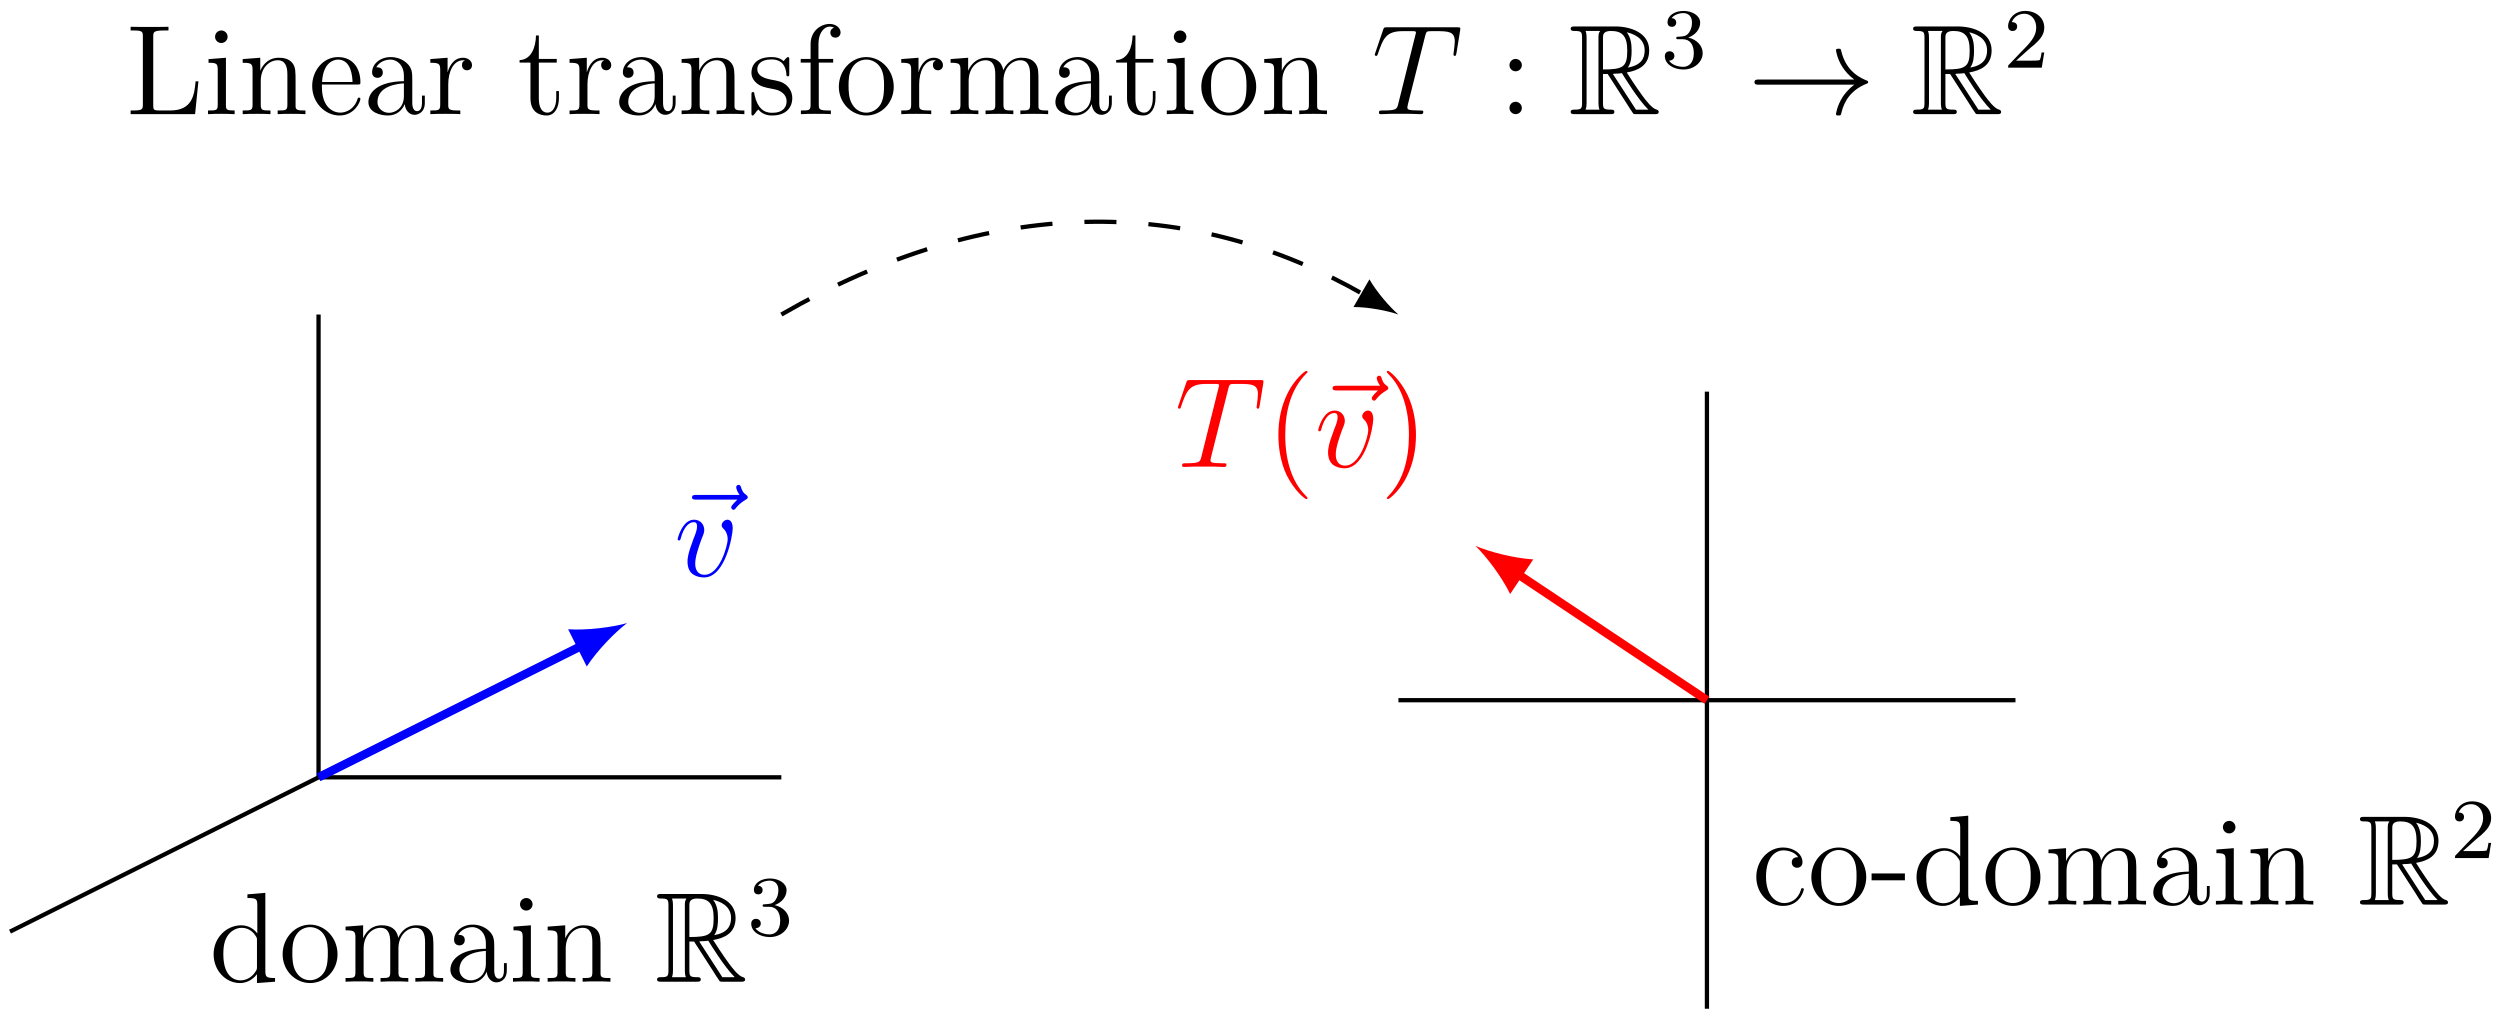
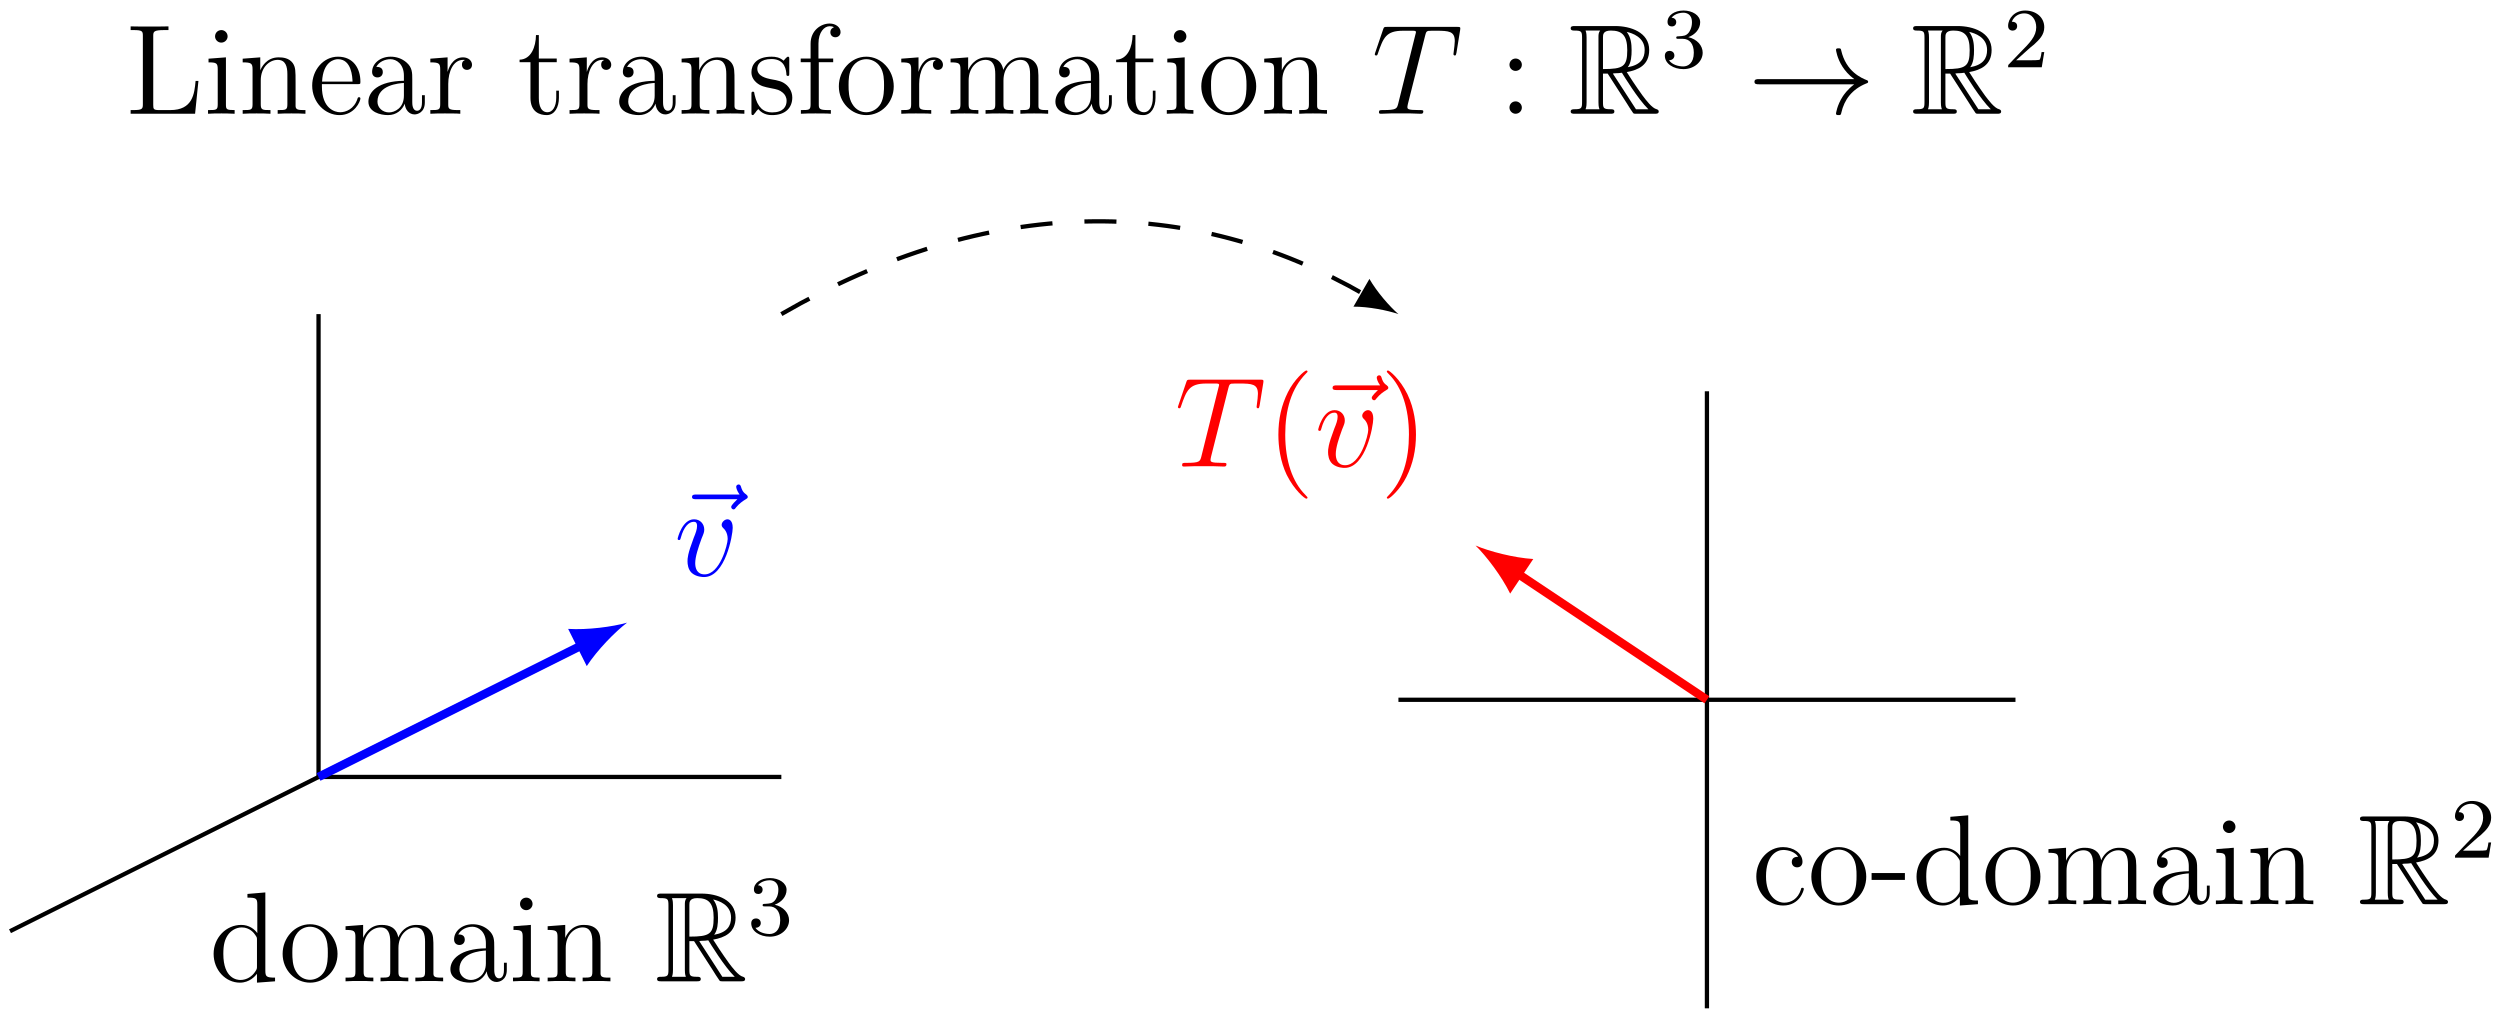
- <svg xmlns="http://www.w3.org/2000/svg" xmlns:xlink="http://www.w3.org/1999/xlink" width="233.36pt" height="95.064pt" viewBox="0 0 233.36 95.064" version="1.1">
+ <svg xmlns="http://www.w3.org/2000/svg" xmlns:xlink="http://www.w3.org/1999/xlink" width="233.36pt" height="95.6pt" viewBox="0 0 233.36 95.6" version="1.1">
  <defs>
    <g>
      <symbol overflow="visible" id="glyph0-0">
        <path style="stroke:none;" d="" />
      </symbol>
      <symbol overflow="visible" id="glyph0-1">
        <path style="stroke:none;" d="M 6.391 -7.141 C 6.25 -7 5.812 -6.594 5.812 -6.422 C 5.812 -6.297 5.922 -6.188 6.031 -6.188 C 6.141 -6.188 6.188 -6.266 6.281 -6.391 C 6.562 -6.734 6.891 -6.969 7.156 -7.125 C 7.281 -7.203 7.359 -7.234 7.359 -7.359 C 7.359 -7.469 7.266 -7.531 7.203 -7.594 C 6.859 -7.812 6.781 -8.141 6.734 -8.281 C 6.703 -8.375 6.672 -8.516 6.5 -8.516 C 6.438 -8.516 6.281 -8.469 6.281 -8.297 C 6.281 -8.188 6.359 -7.906 6.594 -7.578 L 2.562 -7.578 C 2.359 -7.578 2.156 -7.578 2.156 -7.344 C 2.156 -7.141 2.375 -7.141 2.562 -7.141 Z M 6.391 -7.141 " />
      </symbol>
      <symbol overflow="visible" id="glyph0-2">
        <path style="stroke:none;" d="M 5.469 -4.469 C 5.469 -5.219 5.078 -5.266 4.984 -5.266 C 4.703 -5.266 4.438 -4.984 4.438 -4.75 C 4.438 -4.609 4.516 -4.516 4.562 -4.469 C 4.688 -4.359 5 -4.047 5 -3.422 C 5 -2.922 4.281 -0.125 2.844 -0.125 C 2.109 -0.125 1.969 -0.734 1.969 -1.172 C 1.969 -1.766 2.25 -2.609 2.562 -3.469 C 2.766 -3.953 2.812 -4.078 2.812 -4.312 C 2.812 -4.812 2.453 -5.266 1.859 -5.266 C 0.766 -5.266 0.328 -3.531 0.328 -3.438 C 0.328 -3.391 0.375 -3.328 0.453 -3.328 C 0.562 -3.328 0.578 -3.375 0.625 -3.547 C 0.906 -4.578 1.375 -5.031 1.828 -5.031 C 1.938 -5.031 2.141 -5.031 2.141 -4.641 C 2.141 -4.328 2.016 -3.984 1.828 -3.531 C 1.25 -2 1.25 -1.625 1.25 -1.344 C 1.25 -1.078 1.297 -0.578 1.656 -0.25 C 2.094 0.125 2.688 0.125 2.797 0.125 C 4.781 0.125 5.469 -3.797 5.469 -4.469 Z M 5.469 -4.469 " />
      </symbol>
      <symbol overflow="visible" id="glyph0-3">
        <path style="stroke:none;" d="M 4.984 -7.297 C 5.062 -7.578 5.078 -7.688 5.266 -7.734 C 5.359 -7.75 5.75 -7.75 6 -7.75 C 7.203 -7.75 7.75 -7.703 7.75 -6.781 C 7.75 -6.594 7.703 -6.141 7.641 -5.703 L 7.625 -5.562 C 7.625 -5.516 7.672 -5.438 7.75 -5.438 C 7.859 -5.438 7.859 -5.5 7.906 -5.688 L 8.25 -7.812 C 8.266 -7.906 8.266 -7.938 8.266 -7.969 C 8.266 -8.109 8.203 -8.109 7.953 -8.109 L 1.422 -8.109 C 1.141 -8.109 1.141 -8.094 1.062 -7.875 L 0.328 -5.719 C 0.328 -5.703 0.281 -5.562 0.281 -5.562 C 0.281 -5.5 0.328 -5.438 0.406 -5.438 C 0.5 -5.438 0.531 -5.484 0.578 -5.641 C 1.078 -7.094 1.328 -7.75 2.922 -7.75 L 3.719 -7.75 C 4 -7.75 4.125 -7.75 4.125 -7.625 C 4.125 -7.594 4.125 -7.562 4.062 -7.344 L 2.469 -0.938 C 2.344 -0.469 2.312 -0.344 1.047 -0.344 C 0.75 -0.344 0.672 -0.344 0.672 -0.125 C 0.672 0 0.797 0 0.859 0 C 1.156 0 1.469 -0.031 1.766 -0.031 L 3.641 -0.031 C 3.938 -0.031 4.25 0 4.547 0 C 4.688 0 4.812 0 4.812 -0.234 C 4.812 -0.344 4.719 -0.344 4.406 -0.344 C 3.328 -0.344 3.328 -0.453 3.328 -0.641 C 3.328 -0.641 3.328 -0.734 3.375 -0.922 Z M 4.984 -7.297 " />
      </symbol>
      <symbol overflow="visible" id="glyph1-0">
        <path style="stroke:none;" d="" />
      </symbol>
      <symbol overflow="visible" id="glyph1-1">
        <path style="stroke:none;" d="M 6.156 0 L 6.156 -0.344 C 5.344 -0.344 5.25 -0.438 5.25 -1.016 L 5.25 -8.297 L 3.578 -8.156 L 3.578 -7.812 C 4.406 -7.812 4.5 -7.734 4.5 -7.141 L 4.5 -4.5 C 4.25 -4.859 3.734 -5.266 3 -5.266 C 1.609 -5.266 0.422 -4.094 0.422 -2.562 C 0.422 -1.047 1.547 0.125 2.875 0.125 C 3.781 0.125 4.297 -0.484 4.469 -0.703 L 4.469 0.125 Z M 4.469 -1.406 C 4.469 -1.188 4.469 -1.141 4.297 -0.891 C 4.016 -0.469 3.531 -0.125 2.922 -0.125 C 2.625 -0.125 1.328 -0.234 1.328 -2.562 C 1.328 -3.422 1.469 -3.891 1.734 -4.297 C 1.969 -4.656 2.453 -5.031 3.047 -5.031 C 3.797 -5.031 4.203 -4.5 4.328 -4.297 C 4.469 -4.094 4.469 -4.078 4.469 -3.859 Z M 4.469 -1.406 " />
      </symbol>
      <symbol overflow="visible" id="glyph1-2">
        <path style="stroke:none;" d="M 5.484 -2.562 C 5.484 -4.094 4.312 -5.328 2.922 -5.328 C 1.5 -5.328 0.359 -4.062 0.359 -2.562 C 0.359 -1.031 1.547 0.125 2.922 0.125 C 4.328 0.125 5.484 -1.047 5.484 -2.562 Z M 4.578 -2.672 C 4.578 -2.25 4.578 -1.5 4.266 -0.938 C 3.938 -0.375 3.375 -0.141 2.922 -0.141 C 2.484 -0.141 1.953 -0.328 1.609 -0.922 C 1.281 -1.453 1.266 -2.156 1.266 -2.672 C 1.266 -3.125 1.266 -3.844 1.641 -4.391 C 1.969 -4.906 2.5 -5.094 2.922 -5.094 C 3.375 -5.094 3.891 -4.875 4.203 -4.406 C 4.578 -3.859 4.578 -3.109 4.578 -2.672 Z M 4.578 -2.672 " />
      </symbol>
      <symbol overflow="visible" id="glyph1-3">
        <path style="stroke:none;" d="M 9.484 0 L 9.484 -0.344 C 8.875 -0.344 8.578 -0.344 8.578 -0.703 L 8.578 -2.906 C 8.578 -4.016 8.578 -4.344 8.297 -4.734 C 7.953 -5.203 7.391 -5.266 6.984 -5.266 C 5.984 -5.266 5.484 -4.547 5.297 -4.094 C 5.125 -5.016 4.484 -5.266 3.734 -5.266 C 2.562 -5.266 2.109 -4.281 2.016 -4.047 L 2.016 -5.266 L 0.375 -5.141 L 0.375 -4.797 C 1.188 -4.797 1.297 -4.703 1.297 -4.125 L 1.297 -0.891 C 1.297 -0.344 1.156 -0.344 0.375 -0.344 L 0.375 0 C 0.688 -0.031 1.344 -0.031 1.672 -0.031 C 2.016 -0.031 2.672 -0.031 2.969 0 L 2.969 -0.344 C 2.219 -0.344 2.062 -0.344 2.062 -0.891 L 2.062 -3.109 C 2.062 -4.359 2.891 -5.031 3.641 -5.031 C 4.375 -5.031 4.547 -4.422 4.547 -3.688 L 4.547 -0.891 C 4.547 -0.344 4.406 -0.344 3.641 -0.344 L 3.641 0 C 3.938 -0.031 4.594 -0.031 4.922 -0.031 C 5.266 -0.031 5.922 -0.031 6.234 0 L 6.234 -0.344 C 5.469 -0.344 5.312 -0.344 5.312 -0.891 L 5.312 -3.109 C 5.312 -4.359 6.141 -5.031 6.891 -5.031 C 7.625 -5.031 7.797 -4.422 7.797 -3.688 L 7.797 -0.891 C 7.797 -0.344 7.656 -0.344 6.891 -0.344 L 6.891 0 C 7.203 -0.031 7.844 -0.031 8.172 -0.031 C 8.516 -0.031 9.172 -0.031 9.484 0 Z M 9.484 0 " />
      </symbol>
      <symbol overflow="visible" id="glyph1-4">
        <path style="stroke:none;" d="M 5.672 -1.062 L 5.672 -1.734 L 5.406 -1.734 L 5.406 -1.062 C 5.406 -0.375 5.109 -0.281 4.953 -0.281 C 4.5 -0.281 4.5 -0.922 4.5 -1.094 L 4.5 -3.188 C 4.5 -3.844 4.5 -4.312 3.969 -4.781 C 3.547 -5.156 3.016 -5.328 2.484 -5.328 C 1.5 -5.328 0.75 -4.688 0.75 -3.906 C 0.75 -3.562 0.984 -3.391 1.25 -3.391 C 1.547 -3.391 1.75 -3.594 1.75 -3.891 C 1.75 -4.375 1.312 -4.375 1.141 -4.375 C 1.406 -4.875 1.984 -5.094 2.469 -5.094 C 3.016 -5.094 3.719 -4.641 3.719 -3.562 L 3.719 -3.078 C 1.312 -3.047 0.406 -2.047 0.406 -1.125 C 0.406 -0.172 1.5 0.125 2.234 0.125 C 3.031 0.125 3.562 -0.359 3.797 -0.938 C 3.844 -0.375 4.203 0.062 4.719 0.062 C 4.969 0.062 5.672 -0.109 5.672 -1.062 Z M 3.719 -1.688 C 3.719 -0.516 2.844 -0.125 2.328 -0.125 C 1.75 -0.125 1.25 -0.547 1.25 -1.125 C 1.25 -2.703 3.281 -2.844 3.719 -2.875 Z M 3.719 -1.688 " />
      </symbol>
      <symbol overflow="visible" id="glyph1-5">
        <path style="stroke:none;" d="M 2.875 0 L 2.875 -0.344 C 2.109 -0.344 2.062 -0.406 2.062 -0.875 L 2.062 -5.266 L 0.438 -5.141 L 0.438 -4.797 C 1.188 -4.797 1.297 -4.719 1.297 -4.141 L 1.297 -0.891 C 1.297 -0.344 1.172 -0.344 0.391 -0.344 L 0.391 0 C 0.734 -0.031 1.297 -0.031 1.656 -0.031 C 1.781 -0.031 2.469 -0.031 2.875 0 Z M 2.219 -7.219 C 2.219 -7.578 1.922 -7.812 1.641 -7.812 C 1.297 -7.812 1.047 -7.547 1.047 -7.219 C 1.047 -6.906 1.312 -6.641 1.625 -6.641 C 1.984 -6.641 2.219 -6.938 2.219 -7.219 Z M 2.219 -7.219 " />
      </symbol>
      <symbol overflow="visible" id="glyph1-6">
        <path style="stroke:none;" d="M 6.234 0 L 6.234 -0.344 C 5.625 -0.344 5.328 -0.344 5.312 -0.703 L 5.312 -2.906 C 5.312 -4.016 5.312 -4.344 5.047 -4.734 C 4.703 -5.203 4.141 -5.266 3.734 -5.266 C 2.562 -5.266 2.109 -4.281 2.016 -4.047 L 2.016 -5.266 L 0.375 -5.141 L 0.375 -4.797 C 1.188 -4.797 1.297 -4.703 1.297 -4.125 L 1.297 -0.891 C 1.297 -0.344 1.156 -0.344 0.375 -0.344 L 0.375 0 C 0.688 -0.031 1.344 -0.031 1.672 -0.031 C 2.016 -0.031 2.672 -0.031 2.969 0 L 2.969 -0.344 C 2.219 -0.344 2.062 -0.344 2.062 -0.891 L 2.062 -3.109 C 2.062 -4.359 2.891 -5.031 3.641 -5.031 C 4.375 -5.031 4.547 -4.422 4.547 -3.688 L 4.547 -0.891 C 4.547 -0.344 4.406 -0.344 3.641 -0.344 L 3.641 0 C 3.938 -0.031 4.594 -0.031 4.922 -0.031 C 5.266 -0.031 5.922 -0.031 6.234 0 Z M 6.234 0 " />
      </symbol>
      <symbol overflow="visible" id="glyph1-7">
        <path style="stroke:none;" d="M 6.812 -3.062 L 6.547 -3.062 C 6.438 -1.859 6.281 -0.344 4.188 -0.344 L 3.141 -0.344 C 2.625 -0.344 2.594 -0.438 2.594 -0.828 L 2.594 -7.25 C 2.594 -7.672 2.625 -7.812 3.656 -7.812 L 4.016 -7.812 L 4.016 -8.156 C 3.672 -8.141 2.625 -8.141 2.203 -8.141 C 1.844 -8.141 0.781 -8.141 0.484 -8.156 L 0.484 -7.812 L 0.734 -7.812 C 1.594 -7.812 1.625 -7.703 1.625 -7.25 L 1.625 -0.906 C 1.625 -0.469 1.594 -0.344 0.734 -0.344 L 0.484 -0.344 L 0.484 0 L 6.5 0 Z M 6.812 -3.062 " />
      </symbol>
      <symbol overflow="visible" id="glyph1-8">
        <path style="stroke:none;" d="M 4.859 -1.422 C 4.859 -1.5 4.812 -1.547 4.734 -1.547 C 4.641 -1.547 4.609 -1.484 4.594 -1.422 C 4.281 -0.422 3.484 -0.141 2.969 -0.141 C 2.469 -0.141 1.266 -0.484 1.266 -2.547 L 1.266 -2.766 L 4.578 -2.766 C 4.844 -2.766 4.859 -2.766 4.859 -3 C 4.859 -4.203 4.219 -5.328 2.766 -5.328 C 1.406 -5.328 0.359 -4.094 0.359 -2.625 C 0.359 -1.047 1.578 0.125 2.906 0.125 C 4.328 0.125 4.859 -1.172 4.859 -1.422 Z M 4.125 -3 L 1.281 -3 C 1.375 -4.875 2.422 -5.094 2.766 -5.094 C 4.047 -5.094 4.109 -3.406 4.125 -3 Z M 4.125 -3 " />
      </symbol>
      <symbol overflow="visible" id="glyph1-9">
        <path style="stroke:none;" d="M 4.219 -4.578 C 4.219 -4.938 3.891 -5.266 3.375 -5.266 C 2.359 -5.266 2.016 -4.172 1.953 -3.938 L 1.938 -3.938 L 1.938 -5.266 L 0.328 -5.141 L 0.328 -4.797 C 1.141 -4.797 1.25 -4.703 1.25 -4.125 L 1.25 -0.891 C 1.25 -0.344 1.109 -0.344 0.328 -0.344 L 0.328 0 C 0.672 -0.031 1.328 -0.031 1.688 -0.031 C 2.016 -0.031 2.859 -0.031 3.125 0 L 3.125 -0.344 L 2.891 -0.344 C 2.016 -0.344 2 -0.484 2 -0.906 L 2 -2.781 C 2 -3.938 2.469 -5.031 3.391 -5.031 C 3.484 -5.031 3.516 -5.031 3.562 -5.016 C 3.469 -4.969 3.281 -4.906 3.281 -4.578 C 3.281 -4.234 3.547 -4.094 3.734 -4.094 C 3.984 -4.094 4.219 -4.25 4.219 -4.578 Z M 4.219 -4.578 " />
      </symbol>
      <symbol overflow="visible" id="glyph1-10">
        <path style="stroke:none;" d="M 3.891 -1.484 L 3.891 -2.156 L 3.641 -2.156 L 3.641 -1.5 C 3.641 -0.641 3.281 -0.141 2.828 -0.141 C 2.016 -0.141 2.016 -1.25 2.016 -1.453 L 2.016 -4.812 L 3.688 -4.812 L 3.688 -5.156 L 2.016 -5.156 L 2.016 -7.344 L 1.75 -7.344 C 1.734 -6.234 1.297 -5.078 0.219 -5.047 L 0.219 -4.812 L 1.234 -4.812 L 1.234 -1.484 C 1.234 -0.156 2.109 0.125 2.75 0.125 C 3.5 0.125 3.891 -0.625 3.891 -1.484 Z M 3.891 -1.484 " />
      </symbol>
      <symbol overflow="visible" id="glyph1-11">
        <path style="stroke:none;" d="M 4.203 -1.516 C 4.203 -2.156 3.812 -2.547 3.703 -2.656 C 3.281 -3.031 2.953 -3.094 2.156 -3.234 C 1.812 -3.312 0.938 -3.484 0.938 -4.203 C 0.938 -4.562 1.188 -5.109 2.266 -5.109 C 3.562 -5.109 3.641 -4 3.656 -3.641 C 3.672 -3.531 3.75 -3.531 3.797 -3.531 C 3.922 -3.531 3.922 -3.594 3.922 -3.812 L 3.922 -5.062 C 3.922 -5.266 3.922 -5.328 3.797 -5.328 C 3.703 -5.328 3.484 -5.062 3.391 -4.953 C 3.031 -5.266 2.656 -5.328 2.266 -5.328 C 0.828 -5.328 0.391 -4.547 0.391 -3.891 C 0.391 -3.75 0.391 -3.328 0.844 -2.922 C 1.234 -2.578 1.641 -2.5 2.188 -2.391 C 2.844 -2.266 3 -2.219 3.297 -1.984 C 3.516 -1.812 3.672 -1.547 3.672 -1.203 C 3.672 -0.688 3.375 -0.125 2.312 -0.125 C 1.531 -0.125 0.953 -0.578 0.688 -1.766 C 0.641 -1.984 0.641 -2.016 0.641 -2.016 C 0.609 -2.062 0.562 -2.062 0.531 -2.062 C 0.391 -2.062 0.391 -2 0.391 -1.781 L 0.391 -0.156 C 0.391 0.062 0.391 0.125 0.516 0.125 C 0.578 0.125 0.578 0.109 0.781 -0.141 C 0.844 -0.234 0.844 -0.25 1.031 -0.438 C 1.484 0.125 2.125 0.125 2.328 0.125 C 3.578 0.125 4.203 -0.578 4.203 -1.516 Z M 4.203 -1.516 " />
      </symbol>
      <symbol overflow="visible" id="glyph1-12">
        <path style="stroke:none;" d="M 4.094 -7.625 C 4.094 -8.062 3.656 -8.422 3.078 -8.422 C 2.25 -8.422 1.297 -7.766 1.297 -6.547 L 1.297 -5.156 L 0.375 -5.156 L 0.375 -4.812 L 1.297 -4.812 L 1.297 -0.891 C 1.297 -0.344 1.172 -0.344 0.391 -0.344 L 0.391 0 C 0.734 -0.031 1.391 -0.031 1.75 -0.031 C 2.062 -0.031 2.922 -0.031 3.188 0 L 3.188 -0.344 L 2.953 -0.344 C 2.078 -0.344 2.062 -0.484 2.062 -0.906 L 2.062 -4.812 L 3.406 -4.812 L 3.406 -5.156 L 2.031 -5.156 L 2.031 -6.547 C 2.031 -7.625 2.578 -8.172 3.078 -8.172 C 3.172 -8.172 3.344 -8.156 3.484 -8.078 C 3.438 -8.062 3.141 -7.953 3.141 -7.609 C 3.141 -7.344 3.328 -7.141 3.609 -7.141 C 3.891 -7.141 4.094 -7.344 4.094 -7.625 Z M 4.094 -7.625 " />
      </symbol>
      <symbol overflow="visible" id="glyph1-13">
        <path style="stroke:none;" d="M 4.859 -1.422 C 4.859 -1.531 4.766 -1.531 4.734 -1.531 C 4.625 -1.531 4.609 -1.5 4.578 -1.344 C 4.312 -0.5 3.672 -0.141 3.031 -0.141 C 2.297 -0.141 1.328 -0.781 1.328 -2.594 C 1.328 -4.578 2.344 -5.062 2.938 -5.062 C 3.391 -5.062 4.047 -4.891 4.328 -4.422 C 4.188 -4.422 3.734 -4.422 3.734 -3.938 C 3.734 -3.641 3.938 -3.438 4.234 -3.438 C 4.5 -3.438 4.734 -3.609 4.734 -3.953 C 4.734 -4.75 3.891 -5.328 2.922 -5.328 C 1.531 -5.328 0.422 -4.094 0.422 -2.578 C 0.422 -1.047 1.562 0.125 2.922 0.125 C 4.5 0.125 4.859 -1.312 4.859 -1.422 Z M 4.859 -1.422 " />
      </symbol>
      <symbol overflow="visible" id="glyph1-14">
        <path style="stroke:none;" d="M 3.234 -2.266 L 3.234 -2.906 L 0.125 -2.906 L 0.125 -2.266 Z M 3.234 -2.266 " />
      </symbol>
      <symbol overflow="visible" id="glyph2-0">
        <path style="stroke:none;" d="" />
      </symbol>
      <symbol overflow="visible" id="glyph2-1">
        <path style="stroke:none;" d="M 3.203 -3.75 L 3.641 -3.75 L 5.422 -0.984 C 5.547 -0.781 5.828 -0.328 5.969 -0.141 C 6.047 0 6.078 0 6.359 0 L 8.016 0 C 8.219 0 8.406 0 8.406 -0.219 C 8.406 -0.312 8.328 -0.391 8.219 -0.422 C 7.781 -0.516 7.203 -1.297 6.906 -1.688 C 6.828 -1.812 6.234 -2.594 5.422 -3.891 C 6.484 -4.078 7.516 -4.531 7.516 -5.953 C 7.516 -7.609 5.766 -8.188 4.344 -8.188 L 0.594 -8.188 C 0.375 -8.188 0.188 -8.188 0.188 -7.969 C 0.188 -7.766 0.422 -7.766 0.516 -7.766 C 1.188 -7.766 1.25 -7.688 1.25 -7.094 L 1.25 -1.094 C 1.25 -0.5 1.188 -0.422 0.516 -0.422 C 0.422 -0.422 0.188 -0.422 0.188 -0.219 C 0.188 0 0.375 0 0.594 0 L 3.875 0 C 4.094 0 4.266 0 4.266 -0.219 C 4.266 -0.422 4.062 -0.422 3.938 -0.422 C 3.25 -0.422 3.203 -0.516 3.203 -1.094 Z M 5.516 -4.344 C 5.844 -4.781 5.875 -5.422 5.875 -5.938 C 5.875 -6.516 5.812 -7.141 5.422 -7.641 C 5.922 -7.531 7.094 -7.156 7.094 -5.953 C 7.094 -5.172 6.734 -4.562 5.516 -4.344 Z M 3.203 -7.125 C 3.203 -7.375 3.203 -7.766 3.938 -7.766 C 4.953 -7.766 5.469 -7.344 5.469 -5.938 C 5.469 -4.406 5.094 -4.172 3.203 -4.172 Z M 1.578 -0.422 C 1.672 -0.641 1.672 -0.969 1.672 -1.078 L 1.672 -7.109 C 1.672 -7.234 1.672 -7.547 1.578 -7.766 L 2.938 -7.766 C 2.781 -7.578 2.781 -7.344 2.781 -7.156 L 2.781 -1.078 C 2.781 -0.953 2.781 -0.641 2.875 -0.422 Z M 4.125 -3.75 C 4.203 -3.766 4.25 -3.781 4.344 -3.781 C 4.531 -3.781 4.797 -3.797 4.969 -3.828 C 5.156 -3.531 6.438 -1.406 7.438 -0.422 L 6.281 -0.422 Z M 4.125 -3.75 " />
      </symbol>
      <symbol overflow="visible" id="glyph3-0">
        <path style="stroke:none;" d="" />
      </symbol>
      <symbol overflow="visible" id="glyph3-1">
        <path style="stroke:none;" d="M 2.016 -2.656 C 2.641 -2.656 3.047 -2.203 3.047 -1.359 C 3.047 -0.359 2.484 -0.078 2.062 -0.078 C 1.625 -0.078 1.016 -0.234 0.734 -0.656 C 1.031 -0.656 1.234 -0.844 1.234 -1.094 C 1.234 -1.359 1.047 -1.531 0.781 -1.531 C 0.578 -1.531 0.344 -1.406 0.344 -1.078 C 0.344 -0.328 1.156 0.172 2.078 0.172 C 3.125 0.172 3.875 -0.562 3.875 -1.359 C 3.875 -2.031 3.344 -2.625 2.531 -2.812 C 3.156 -3.031 3.641 -3.562 3.641 -4.203 C 3.641 -4.844 2.922 -5.297 2.094 -5.297 C 1.234 -5.297 0.594 -4.844 0.594 -4.234 C 0.594 -3.938 0.781 -3.812 1 -3.812 C 1.25 -3.812 1.406 -3.984 1.406 -4.219 C 1.406 -4.516 1.141 -4.625 0.969 -4.625 C 1.312 -5.062 1.922 -5.094 2.062 -5.094 C 2.266 -5.094 2.875 -5.031 2.875 -4.203 C 2.875 -3.656 2.641 -3.312 2.531 -3.188 C 2.297 -2.938 2.109 -2.922 1.625 -2.891 C 1.469 -2.891 1.406 -2.875 1.406 -2.766 C 1.406 -2.656 1.484 -2.656 1.625 -2.656 Z M 2.016 -2.656 " />
      </symbol>
      <symbol overflow="visible" id="glyph3-2">
        <path style="stroke:none;" d="M 2.25 -1.625 C 2.375 -1.75 2.703 -2.016 2.844 -2.125 C 3.328 -2.578 3.797 -3.016 3.797 -3.734 C 3.797 -4.688 3 -5.297 2.016 -5.297 C 1.047 -5.297 0.422 -4.578 0.422 -3.859 C 0.422 -3.469 0.734 -3.422 0.844 -3.422 C 1.016 -3.422 1.266 -3.531 1.266 -3.844 C 1.266 -4.25 0.859 -4.25 0.766 -4.25 C 1 -4.844 1.531 -5.031 1.922 -5.031 C 2.656 -5.031 3.047 -4.406 3.047 -3.734 C 3.047 -2.906 2.469 -2.297 1.516 -1.344 L 0.516 -0.297 C 0.422 -0.219 0.422 -0.203 0.422 0 L 3.562 0 L 3.797 -1.422 L 3.547 -1.422 C 3.531 -1.266 3.469 -0.875 3.375 -0.719 C 3.328 -0.656 2.719 -0.656 2.594 -0.656 L 1.172 -0.656 Z M 2.25 -1.625 " />
      </symbol>
      <symbol overflow="visible" id="glyph4-0">
        <path style="stroke:none;" d="" />
      </symbol>
      <symbol overflow="visible" id="glyph4-1">
        <path style="stroke:none;" d="M 2.203 -4.578 C 2.203 -4.906 1.922 -5.156 1.625 -5.156 C 1.281 -5.156 1.047 -4.875 1.047 -4.578 C 1.047 -4.219 1.344 -4 1.609 -4 C 1.938 -4 2.203 -4.25 2.203 -4.578 Z M 2.203 -0.578 C 2.203 -0.906 1.922 -1.156 1.625 -1.156 C 1.281 -1.156 1.047 -0.891 1.047 -0.578 C 1.047 -0.234 1.344 0 1.609 0 C 1.938 0 2.203 -0.25 2.203 -0.578 Z M 2.203 -0.578 " />
      </symbol>
      <symbol overflow="visible" id="glyph4-2">
        <path style="stroke:none;" d="M 3.891 2.906 C 3.891 2.875 3.891 2.844 3.688 2.641 C 2.484 1.438 1.812 -0.531 1.812 -2.969 C 1.812 -5.297 2.375 -7.297 3.766 -8.703 C 3.891 -8.812 3.891 -8.828 3.891 -8.875 C 3.891 -8.938 3.828 -8.969 3.781 -8.969 C 3.625 -8.969 2.641 -8.109 2.062 -6.938 C 1.453 -5.719 1.172 -4.453 1.172 -2.969 C 1.172 -1.906 1.344 -0.484 1.953 0.781 C 2.672 2.219 3.641 3 3.781 3 C 3.828 3 3.891 2.969 3.891 2.906 Z M 3.891 2.906 " />
      </symbol>
      <symbol overflow="visible" id="glyph4-3">
        <path style="stroke:none;" d="M 3.375 -2.969 C 3.375 -3.891 3.25 -5.359 2.578 -6.75 C 1.875 -8.188 0.891 -8.969 0.766 -8.969 C 0.719 -8.969 0.656 -8.938 0.656 -8.875 C 0.656 -8.828 0.656 -8.812 0.859 -8.609 C 2.062 -7.406 2.719 -5.422 2.719 -2.984 C 2.719 -0.672 2.156 1.328 0.781 2.734 C 0.656 2.844 0.656 2.875 0.656 2.906 C 0.656 2.969 0.719 3 0.766 3 C 0.922 3 1.906 2.141 2.484 0.969 C 3.094 -0.25 3.375 -1.547 3.375 -2.969 Z M 3.375 -2.969 " />
      </symbol>
      <symbol overflow="visible" id="glyph5-0">
        <path style="stroke:none;" d="" />
      </symbol>
      <symbol overflow="visible" id="glyph5-1">
        <path style="stroke:none;" d="M 9.969 -2.75 C 9.312 -2.25 8.984 -1.75 8.891 -1.609 C 8.359 -0.781 8.266 -0.031 8.266 -0.016 C 8.266 0.125 8.406 0.125 8.5 0.125 C 8.703 0.125 8.719 0.109 8.766 -0.109 C 9.031 -1.281 9.734 -2.281 11.094 -2.828 C 11.234 -2.875 11.266 -2.906 11.266 -2.984 C 11.266 -3.078 11.203 -3.109 11.172 -3.125 C 10.656 -3.328 9.203 -3.922 8.75 -5.922 C 8.719 -6.078 8.703 -6.109 8.5 -6.109 C 8.406 -6.109 8.266 -6.109 8.266 -5.969 C 8.266 -5.938 8.359 -5.188 8.875 -4.391 C 9.109 -4.031 9.453 -3.609 9.969 -3.234 L 1.094 -3.234 C 0.875 -3.234 0.656 -3.234 0.656 -2.984 C 0.656 -2.75 0.875 -2.75 1.094 -2.75 Z M 9.969 -2.75 " />
      </symbol>
    </g>
  </defs>
  <g id="surface1">
-     <path style="fill:none;stroke-width:0.399;stroke-linecap:butt;stroke-linejoin:miter;stroke:rgb(0%,0%,0%);stroke-opacity:1;stroke-miterlimit:10;" d="M 0 0.001 L 43.2 0.001 " transform="matrix(1,0,0,-1,29.734,72.55921)" />
-     <path style="fill:none;stroke-width:0.399;stroke-linecap:butt;stroke-linejoin:miter;stroke:rgb(0%,0%,0%);stroke-opacity:1;stroke-miterlimit:10;" d="M 0 0.001 L 0 43.2 " transform="matrix(1,0,0,-1,29.734,72.55921)" />
-     <path style="fill:none;stroke-width:0.399;stroke-linecap:butt;stroke-linejoin:miter;stroke:rgb(0%,0%,0%);stroke-opacity:1;stroke-miterlimit:10;" d="M 0 0.001 L -28.8 -14.402 " transform="matrix(1,0,0,-1,29.734,72.55921)" />
-     <path style="fill:none;stroke-width:0.797;stroke-linecap:butt;stroke-linejoin:miter;stroke:rgb(0%,0%,100%);stroke-opacity:1;stroke-miterlimit:10;" d="M 0 0.001 L 24.629 12.313 " transform="matrix(1,0,0,-1,29.734,72.55921)" />
-     <path style=" stroke:none;fill-rule:nonzero;fill:rgb(0%,0%,100%);fill-opacity:1;" d="M 58.535 58.16 C 57.184 58.547 54.828 58.855 53.031 58.738 L 54.77 62.215 C 55.754 60.707 57.414 59.008 58.535 58.16 " />
+     <path style="fill:none;stroke-width:0.399;stroke-linecap:butt;stroke-linejoin:miter;stroke:rgb(0%,0%,0%);stroke-opacity:1;stroke-miterlimit:10;" d="M 0 -0.001 L 43.2 -0.001 " transform="matrix(1,0,0,-1,29.734,72.522)" />
+     <path style="fill:none;stroke-width:0.399;stroke-linecap:butt;stroke-linejoin:miter;stroke:rgb(0%,0%,0%);stroke-opacity:1;stroke-miterlimit:10;" d="M 0 -0.001 L 0 43.202 " transform="matrix(1,0,0,-1,29.734,72.522)" />
+     <path style="fill:none;stroke-width:0.399;stroke-linecap:butt;stroke-linejoin:miter;stroke:rgb(0%,0%,0%);stroke-opacity:1;stroke-miterlimit:10;" d="M 0 -0.001 L -28.8 -14.4 " transform="matrix(1,0,0,-1,29.734,72.522)" />
+     <path style="fill:none;stroke-width:0.797;stroke-linecap:butt;stroke-linejoin:miter;stroke:rgb(0%,0%,100%);stroke-opacity:1;stroke-miterlimit:10;" d="M 0 -0.001 L 24.629 12.315 " transform="matrix(1,0,0,-1,29.734,72.522)" />
+     <path style=" stroke:none;fill-rule:nonzero;fill:rgb(0%,0%,100%);fill-opacity:1;" d="M 58.535 58.121 C 57.184 58.508 54.828 58.816 53.031 58.703 L 54.77 62.176 C 55.754 60.672 57.414 58.973 58.535 58.121 " />
    <g style="fill:rgb(0%,0%,100%);fill-opacity:1;">
-       <use xlink:href="#glyph0-1" x="62.44" y="53.776" />
+       <use xlink:href="#glyph0-1" x="62.44" y="53.739" />
    </g>
    <g style="fill:rgb(0%,0%,100%);fill-opacity:1;">
-       <use xlink:href="#glyph0-2" x="62.925" y="53.776" />
-     </g>
-     <g style="fill:rgb(0%,0%,0%);fill-opacity:1;">
-       <use xlink:href="#glyph1-1" x="19.518" y="91.637" />
-       <use xlink:href="#glyph1-2" x="26.022" y="91.637" />
-       <use xlink:href="#glyph1-3" x="31.88" y="91.637" />
-       <use xlink:href="#glyph1-4" x="41.635" y="91.637" />
-       <use xlink:href="#glyph1-5" x="47.493" y="91.637" />
-       <use xlink:href="#glyph1-6" x="50.745" y="91.637" />
-     </g>
-     <g style="fill:rgb(0%,0%,0%);fill-opacity:1;">
-       <use xlink:href="#glyph2-1" x="61.146" y="91.637" />
-     </g>
-     <g style="fill:rgb(0%,0%,0%);fill-opacity:1;">
-       <use xlink:href="#glyph3-1" x="69.78" y="87.298" />
-     </g>
-     <path style="fill:none;stroke-width:0.399;stroke-linecap:butt;stroke-linejoin:miter;stroke:rgb(0%,0%,0%);stroke-opacity:1;stroke-dasharray:2.989,2.989;stroke-miterlimit:10;" d="M 43.2 43.2 C 62.653 54.43 81.348 54.43 97.692 44.993 " transform="matrix(1,0,0,-1,29.734,72.55921)" />
-     <path style=" stroke:none;fill-rule:nonzero;fill:rgb(0%,0%,0%);fill-opacity:1;" d="M 130.535 29.359 C 129.715 28.656 128.516 27.273 127.828 26.074 L 126.336 28.66 C 127.719 28.656 129.516 29 130.535 29.359 " />
-     <g style="fill:rgb(0%,0%,0%);fill-opacity:1;">
-       <use xlink:href="#glyph1-7" x="11.71" y="10.656" />
-       <use xlink:href="#glyph1-5" x="19.027" y="10.656" />
-       <use xlink:href="#glyph1-6" x="22.278" y="10.656" />
-       <use xlink:href="#glyph1-8" x="28.782" y="10.656" />
-       <use xlink:href="#glyph1-4" x="33.983" y="10.656" />
-       <use xlink:href="#glyph1-9" x="39.841" y="10.656" />
-     </g>
-     <g style="fill:rgb(0%,0%,0%);fill-opacity:1;">
-       <use xlink:href="#glyph1-10" x="48.281" y="10.656" />
-       <use xlink:href="#glyph1-9" x="52.836" y="10.656" />
-       <use xlink:href="#glyph1-4" x="57.391" y="10.656" />
-       <use xlink:href="#glyph1-6" x="63.249" y="10.656" />
-       <use xlink:href="#glyph1-11" x="69.752" y="10.656" />
-       <use xlink:href="#glyph1-12" x="74.367" y="10.656" />
-       <use xlink:href="#glyph1-2" x="77.942" y="10.656" />
-       <use xlink:href="#glyph1-9" x="83.8" y="10.656" />
-       <use xlink:href="#glyph1-3" x="88.355" y="10.656" />
-       <use xlink:href="#glyph1-4" x="98.11" y="10.656" />
-       <use xlink:href="#glyph1-10" x="103.968" y="10.656" />
-       <use xlink:href="#glyph1-5" x="108.523" y="10.656" />
-       <use xlink:href="#glyph1-2" x="111.775" y="10.656" />
-       <use xlink:href="#glyph1-6" x="117.633" y="10.656" />
-     </g>
-     <g style="fill:rgb(0%,0%,0%);fill-opacity:1;">
-       <use xlink:href="#glyph0-3" x="128.045" y="10.656" />
-     </g>
-     <g style="fill:rgb(0%,0%,0%);fill-opacity:1;">
-       <use xlink:href="#glyph4-1" x="139.853" y="10.656" />
-     </g>
-     <g style="fill:rgb(0%,0%,0%);fill-opacity:1;">
-       <use xlink:href="#glyph2-1" x="146.426" y="10.656" />
-     </g>
-     <g style="fill:rgb(0%,0%,0%);fill-opacity:1;">
-       <use xlink:href="#glyph3-1" x="155.06" y="6.317" />
-     </g>
-     <g style="fill:rgb(0%,0%,0%);fill-opacity:1;">
-       <use xlink:href="#glyph5-1" x="163.113" y="10.656" />
-     </g>
-     <g style="fill:rgb(0%,0%,0%);fill-opacity:1;">
-       <use xlink:href="#glyph2-1" x="178.389" y="10.656" />
-     </g>
-     <g style="fill:rgb(0%,0%,0%);fill-opacity:1;">
-       <use xlink:href="#glyph3-2" x="187.023" y="6.317" />
-     </g>
-     <path style="fill:none;stroke-width:0.399;stroke-linecap:butt;stroke-linejoin:miter;stroke:rgb(0%,0%,0%);stroke-opacity:1;stroke-miterlimit:10;" d="M 100.801 7.2 L 158.399 7.2 " transform="matrix(1,0,0,-1,29.734,72.55921)" />
-     <path style="fill:none;stroke-width:0.399;stroke-linecap:butt;stroke-linejoin:miter;stroke:rgb(0%,0%,0%);stroke-opacity:1;stroke-miterlimit:10;" d="M 129.598 -21.601 L 129.598 36.001 " transform="matrix(1,0,0,-1,29.734,72.55921)" />
-     <path style="fill:none;stroke-width:0.797;stroke-linecap:butt;stroke-linejoin:miter;stroke:rgb(100%,0%,0%);stroke-opacity:1;stroke-miterlimit:10;" d="M 129.598 7.2 L 111.879 19.012 " transform="matrix(1,0,0,-1,29.734,72.55921)" />
-     <path style=" stroke:none;fill-rule:nonzero;fill:rgb(100%,0%,0%);fill-opacity:1;" d="M 137.734 50.961 C 138.738 51.941 140.176 53.832 140.965 55.449 L 143.121 52.215 C 141.324 52.109 139.027 51.512 137.734 50.961 " />
-     <g style="fill:rgb(100%,0%,0%);fill-opacity:1;">
-       <use xlink:href="#glyph0-3" x="109.67" y="43.587" />
-     </g>
-     <g style="fill:rgb(100%,0%,0%);fill-opacity:1;">
-       <use xlink:href="#glyph4-2" x="118.157" y="43.587" />
-     </g>
-     <g style="fill:rgb(100%,0%,0%);fill-opacity:1;">
-       <use xlink:href="#glyph0-1" x="122.232" y="43.587" />
-     </g>
-     <g style="fill:rgb(100%,0%,0%);fill-opacity:1;">
-       <use xlink:href="#glyph0-2" x="122.717" y="43.587" />
-     </g>
-     <g style="fill:rgb(100%,0%,0%);fill-opacity:1;">
-       <use xlink:href="#glyph4-3" x="128.797" y="43.587" />
-     </g>
-     <g style="fill:rgb(0%,0%,0%);fill-opacity:1;">
-       <use xlink:href="#glyph1-13" x="163.518" y="84.437" />
-       <use xlink:href="#glyph1-2" x="168.719" y="84.437" />
-       <use xlink:href="#glyph1-14" x="174.577" y="84.437" />
-       <use xlink:href="#glyph1-1" x="178.474" y="84.437" />
-       <use xlink:href="#glyph1-2" x="184.978" y="84.437" />
-       <use xlink:href="#glyph1-3" x="190.836" y="84.437" />
-       <use xlink:href="#glyph1-4" x="200.591" y="84.437" />
-       <use xlink:href="#glyph1-5" x="206.449" y="84.437" />
-       <use xlink:href="#glyph1-6" x="209.701" y="84.437" />
-     </g>
-     <g style="fill:rgb(0%,0%,0%);fill-opacity:1;">
-       <use xlink:href="#glyph2-1" x="220.101" y="84.437" />
-     </g>
-     <g style="fill:rgb(0%,0%,0%);fill-opacity:1;">
-       <use xlink:href="#glyph3-2" x="228.736" y="80.098" />
+       <use xlink:href="#glyph0-2" x="62.925" y="53.739" />
+     </g>
+     <g style="fill:rgb(0%,0%,0%);fill-opacity:1;">
+       <use xlink:href="#glyph1-1" x="19.518" y="91.6" />
+       <use xlink:href="#glyph1-2" x="26.022" y="91.6" />
+       <use xlink:href="#glyph1-3" x="31.88" y="91.6" />
+       <use xlink:href="#glyph1-4" x="41.635" y="91.6" />
+       <use xlink:href="#glyph1-5" x="47.493" y="91.6" />
+       <use xlink:href="#glyph1-6" x="50.745" y="91.6" />
+     </g>
+     <g style="fill:rgb(0%,0%,0%);fill-opacity:1;">
+       <use xlink:href="#glyph2-1" x="61.146" y="91.6" />
+     </g>
+     <g style="fill:rgb(0%,0%,0%);fill-opacity:1;">
+       <use xlink:href="#glyph3-1" x="69.78" y="87.261" />
+     </g>
+     <path style="fill:none;stroke-width:0.399;stroke-linecap:butt;stroke-linejoin:miter;stroke:rgb(0%,0%,0%);stroke-opacity:1;stroke-dasharray:2.989,2.989;stroke-miterlimit:10;" d="M 43.2 43.202 C 62.653 54.432 81.348 54.432 97.692 44.995 " transform="matrix(1,0,0,-1,29.734,72.522)" />
+     <path style=" stroke:none;fill-rule:nonzero;fill:rgb(0%,0%,0%);fill-opacity:1;" d="M 130.535 29.32 C 129.715 28.617 128.516 27.238 127.828 26.035 L 126.336 28.625 C 127.719 28.617 129.516 28.965 130.535 29.32 " />
+     <g style="fill:rgb(0%,0%,0%);fill-opacity:1;">
+       <use xlink:href="#glyph1-7" x="11.71" y="10.619" />
+       <use xlink:href="#glyph1-5" x="19.027" y="10.619" />
+       <use xlink:href="#glyph1-6" x="22.278" y="10.619" />
+       <use xlink:href="#glyph1-8" x="28.782" y="10.619" />
+       <use xlink:href="#glyph1-4" x="33.983" y="10.619" />
+       <use xlink:href="#glyph1-9" x="39.841" y="10.619" />
+     </g>
+     <g style="fill:rgb(0%,0%,0%);fill-opacity:1;">
+       <use xlink:href="#glyph1-10" x="48.281" y="10.619" />
+       <use xlink:href="#glyph1-9" x="52.836" y="10.619" />
+       <use xlink:href="#glyph1-4" x="57.391" y="10.619" />
+       <use xlink:href="#glyph1-6" x="63.249" y="10.619" />
+       <use xlink:href="#glyph1-11" x="69.752" y="10.619" />
+       <use xlink:href="#glyph1-12" x="74.367" y="10.619" />
+       <use xlink:href="#glyph1-2" x="77.942" y="10.619" />
+       <use xlink:href="#glyph1-9" x="83.8" y="10.619" />
+       <use xlink:href="#glyph1-3" x="88.355" y="10.619" />
+       <use xlink:href="#glyph1-4" x="98.11" y="10.619" />
+       <use xlink:href="#glyph1-10" x="103.968" y="10.619" />
+       <use xlink:href="#glyph1-5" x="108.523" y="10.619" />
+       <use xlink:href="#glyph1-2" x="111.775" y="10.619" />
+       <use xlink:href="#glyph1-6" x="117.633" y="10.619" />
+     </g>
+     <g style="fill:rgb(0%,0%,0%);fill-opacity:1;">
+       <use xlink:href="#glyph0-3" x="128.045" y="10.619" />
+     </g>
+     <g style="fill:rgb(0%,0%,0%);fill-opacity:1;">
+       <use xlink:href="#glyph4-1" x="139.853" y="10.619" />
+     </g>
+     <g style="fill:rgb(0%,0%,0%);fill-opacity:1;">
+       <use xlink:href="#glyph2-1" x="146.426" y="10.619" />
+     </g>
+     <g style="fill:rgb(0%,0%,0%);fill-opacity:1;">
+       <use xlink:href="#glyph3-1" x="155.06" y="6.28" />
+     </g>
+     <g style="fill:rgb(0%,0%,0%);fill-opacity:1;">
+       <use xlink:href="#glyph5-1" x="163.113" y="10.619" />
+     </g>
+     <g style="fill:rgb(0%,0%,0%);fill-opacity:1;">
+       <use xlink:href="#glyph2-1" x="178.389" y="10.619" />
+     </g>
+     <g style="fill:rgb(0%,0%,0%);fill-opacity:1;">
+       <use xlink:href="#glyph3-2" x="187.023" y="6.28" />
+     </g>
+     <path style="fill:none;stroke-width:0.399;stroke-linecap:butt;stroke-linejoin:miter;stroke:rgb(0%,0%,0%);stroke-opacity:1;stroke-miterlimit:10;" d="M 100.801 7.202 L 158.399 7.202 " transform="matrix(1,0,0,-1,29.734,72.522)" />
+     <path style="fill:none;stroke-width:0.399;stroke-linecap:butt;stroke-linejoin:miter;stroke:rgb(0%,0%,0%);stroke-opacity:1;stroke-miterlimit:10;" d="M 129.598 -21.599 L 129.598 35.999 " transform="matrix(1,0,0,-1,29.734,72.522)" />
+     <path style="fill:none;stroke-width:0.797;stroke-linecap:butt;stroke-linejoin:miter;stroke:rgb(100%,0%,0%);stroke-opacity:1;stroke-miterlimit:10;" d="M 129.598 7.202 L 111.879 19.014 " transform="matrix(1,0,0,-1,29.734,72.522)" />
+     <path style=" stroke:none;fill-rule:nonzero;fill:rgb(100%,0%,0%);fill-opacity:1;" d="M 137.734 50.922 C 138.738 51.902 140.176 53.797 140.965 55.41 L 143.121 52.18 C 141.324 52.07 139.027 51.473 137.734 50.922 " />
+     <g style="fill:rgb(100%,0%,0%);fill-opacity:1;">
+       <use xlink:href="#glyph0-3" x="109.67" y="43.55" />
+     </g>
+     <g style="fill:rgb(100%,0%,0%);fill-opacity:1;">
+       <use xlink:href="#glyph4-2" x="118.157" y="43.55" />
+     </g>
+     <g style="fill:rgb(100%,0%,0%);fill-opacity:1;">
+       <use xlink:href="#glyph0-1" x="122.232" y="43.55" />
+     </g>
+     <g style="fill:rgb(100%,0%,0%);fill-opacity:1;">
+       <use xlink:href="#glyph0-2" x="122.717" y="43.55" />
+     </g>
+     <g style="fill:rgb(100%,0%,0%);fill-opacity:1;">
+       <use xlink:href="#glyph4-3" x="128.797" y="43.55" />
+     </g>
+     <g style="fill:rgb(0%,0%,0%);fill-opacity:1;">
+       <use xlink:href="#glyph1-13" x="163.518" y="84.4" />
+       <use xlink:href="#glyph1-2" x="168.719" y="84.4" />
+       <use xlink:href="#glyph1-14" x="174.577" y="84.4" />
+       <use xlink:href="#glyph1-1" x="178.474" y="84.4" />
+       <use xlink:href="#glyph1-2" x="184.978" y="84.4" />
+       <use xlink:href="#glyph1-3" x="190.836" y="84.4" />
+       <use xlink:href="#glyph1-4" x="200.591" y="84.4" />
+       <use xlink:href="#glyph1-5" x="206.449" y="84.4" />
+       <use xlink:href="#glyph1-6" x="209.701" y="84.4" />
+     </g>
+     <g style="fill:rgb(0%,0%,0%);fill-opacity:1;">
+       <use xlink:href="#glyph2-1" x="220.101" y="84.4" />
+     </g>
+     <g style="fill:rgb(0%,0%,0%);fill-opacity:1;">
+       <use xlink:href="#glyph3-2" x="228.736" y="80.061" />
    </g>
  </g>
</svg>
